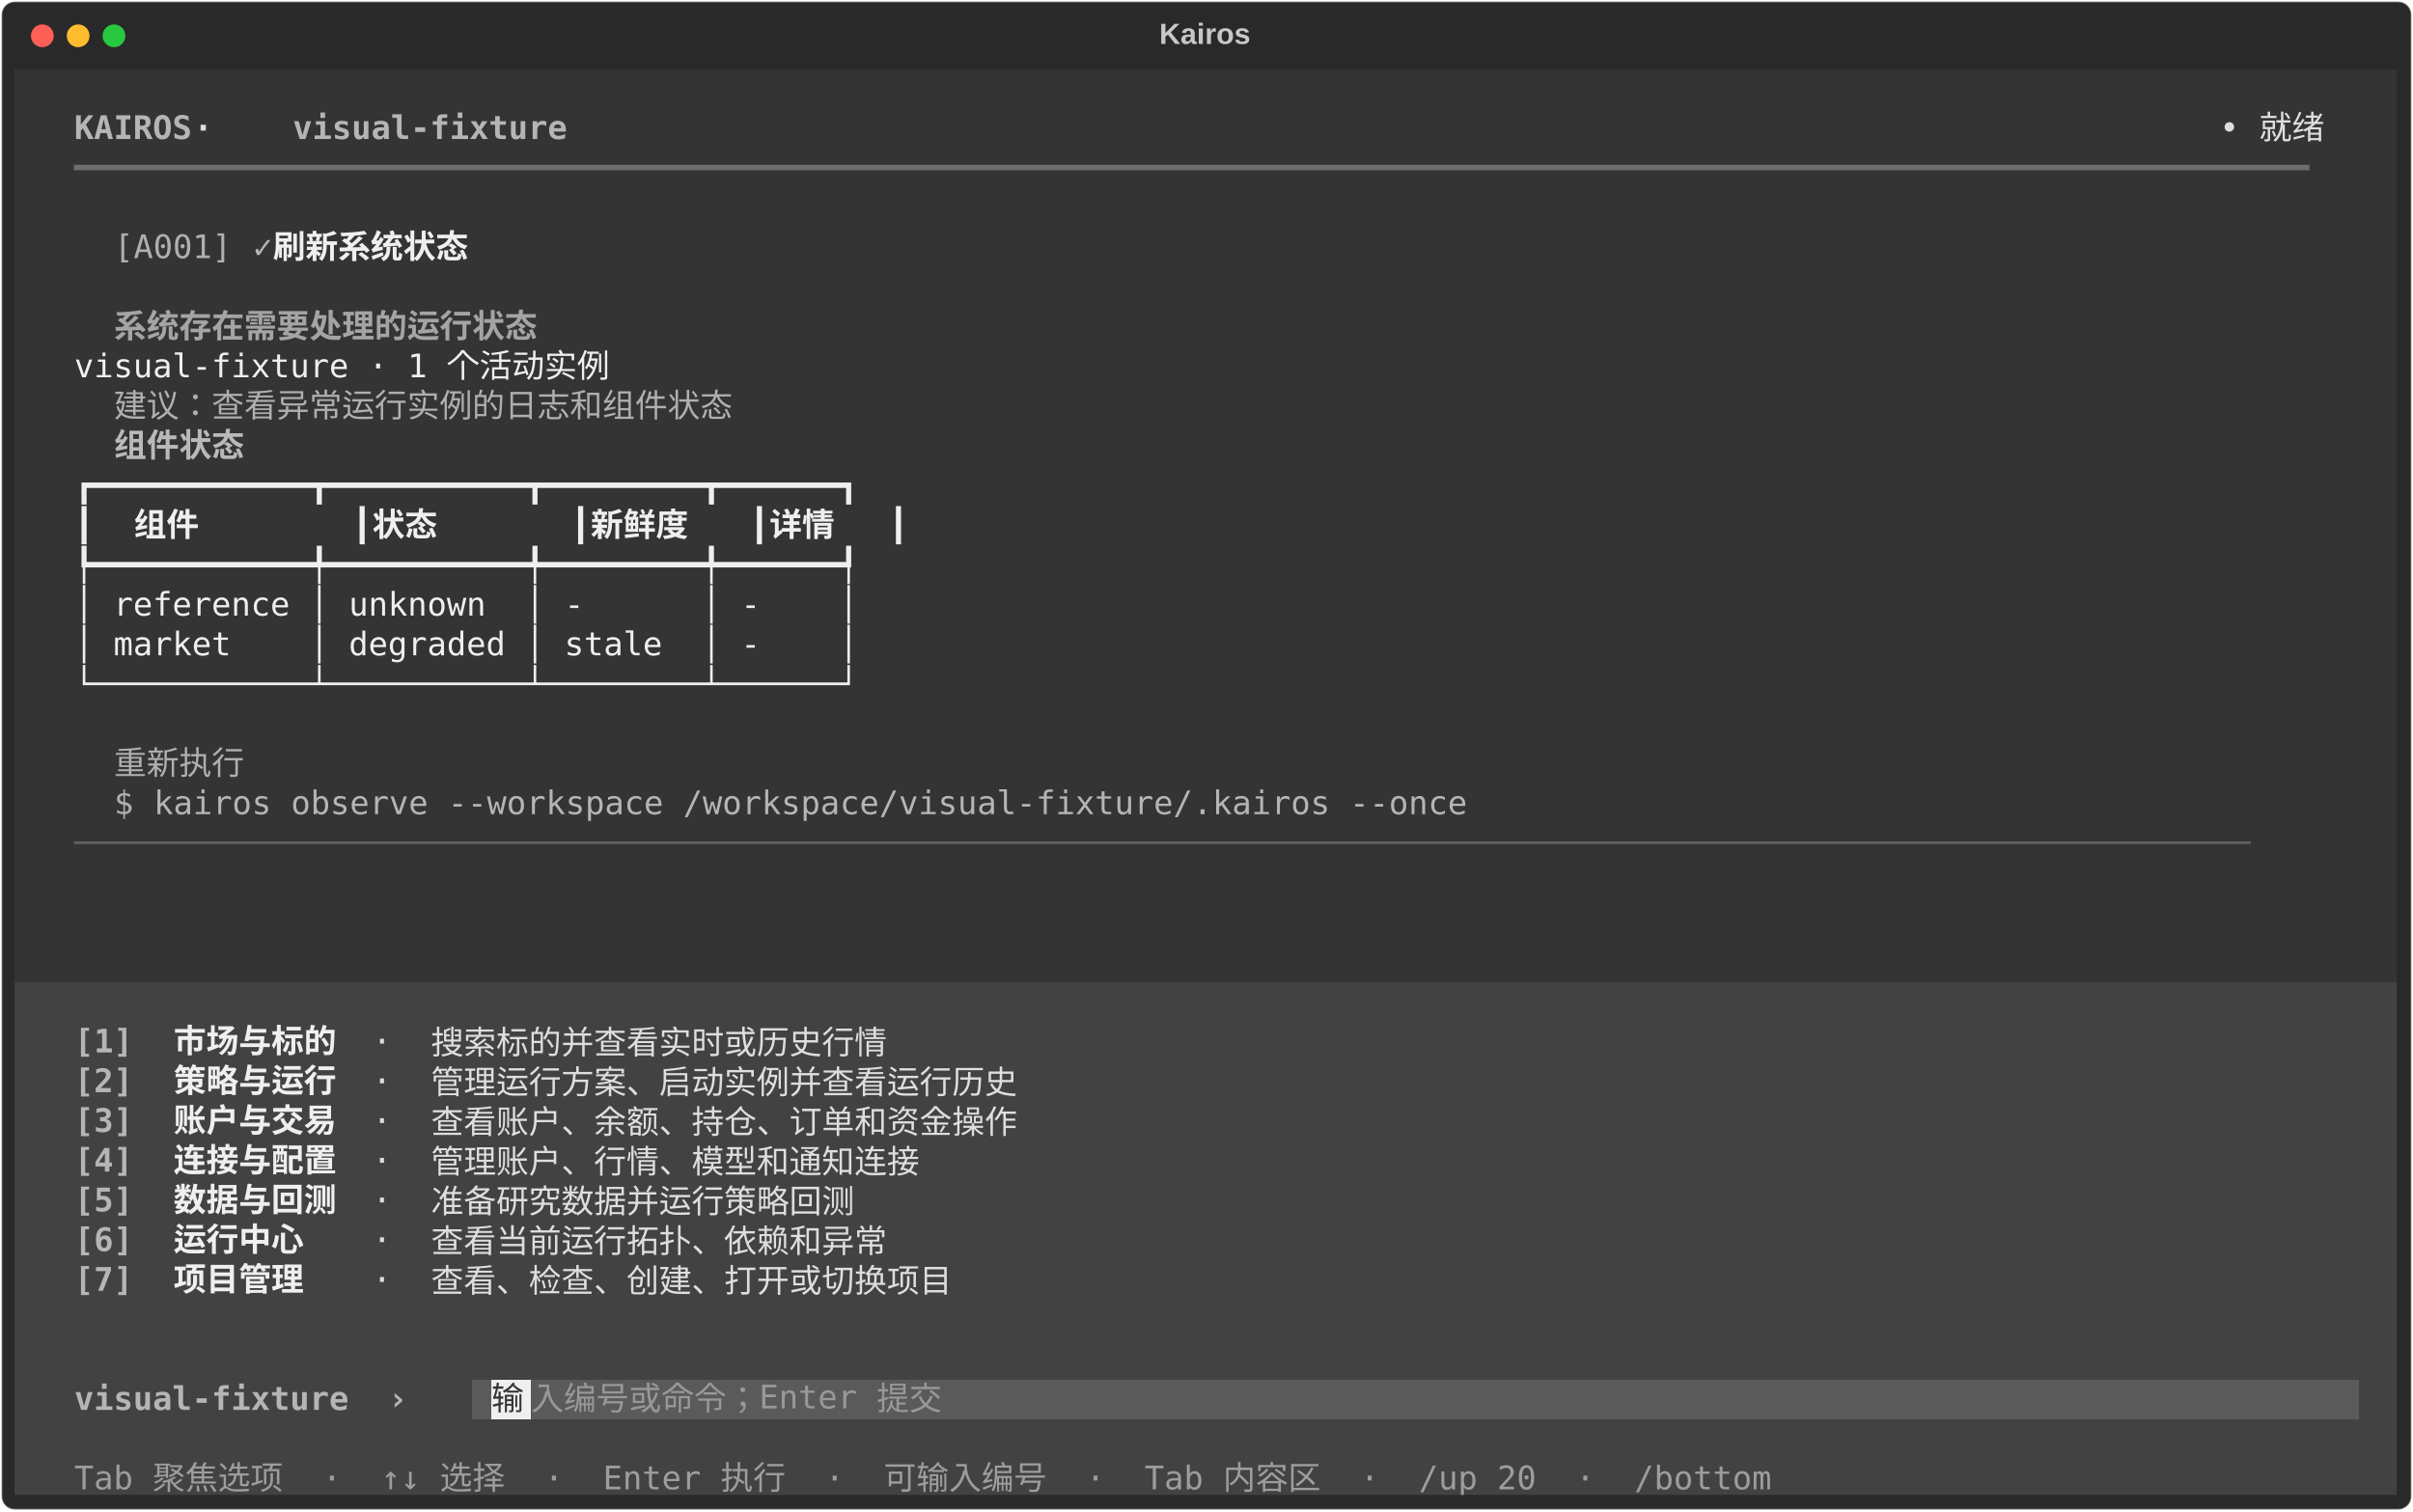
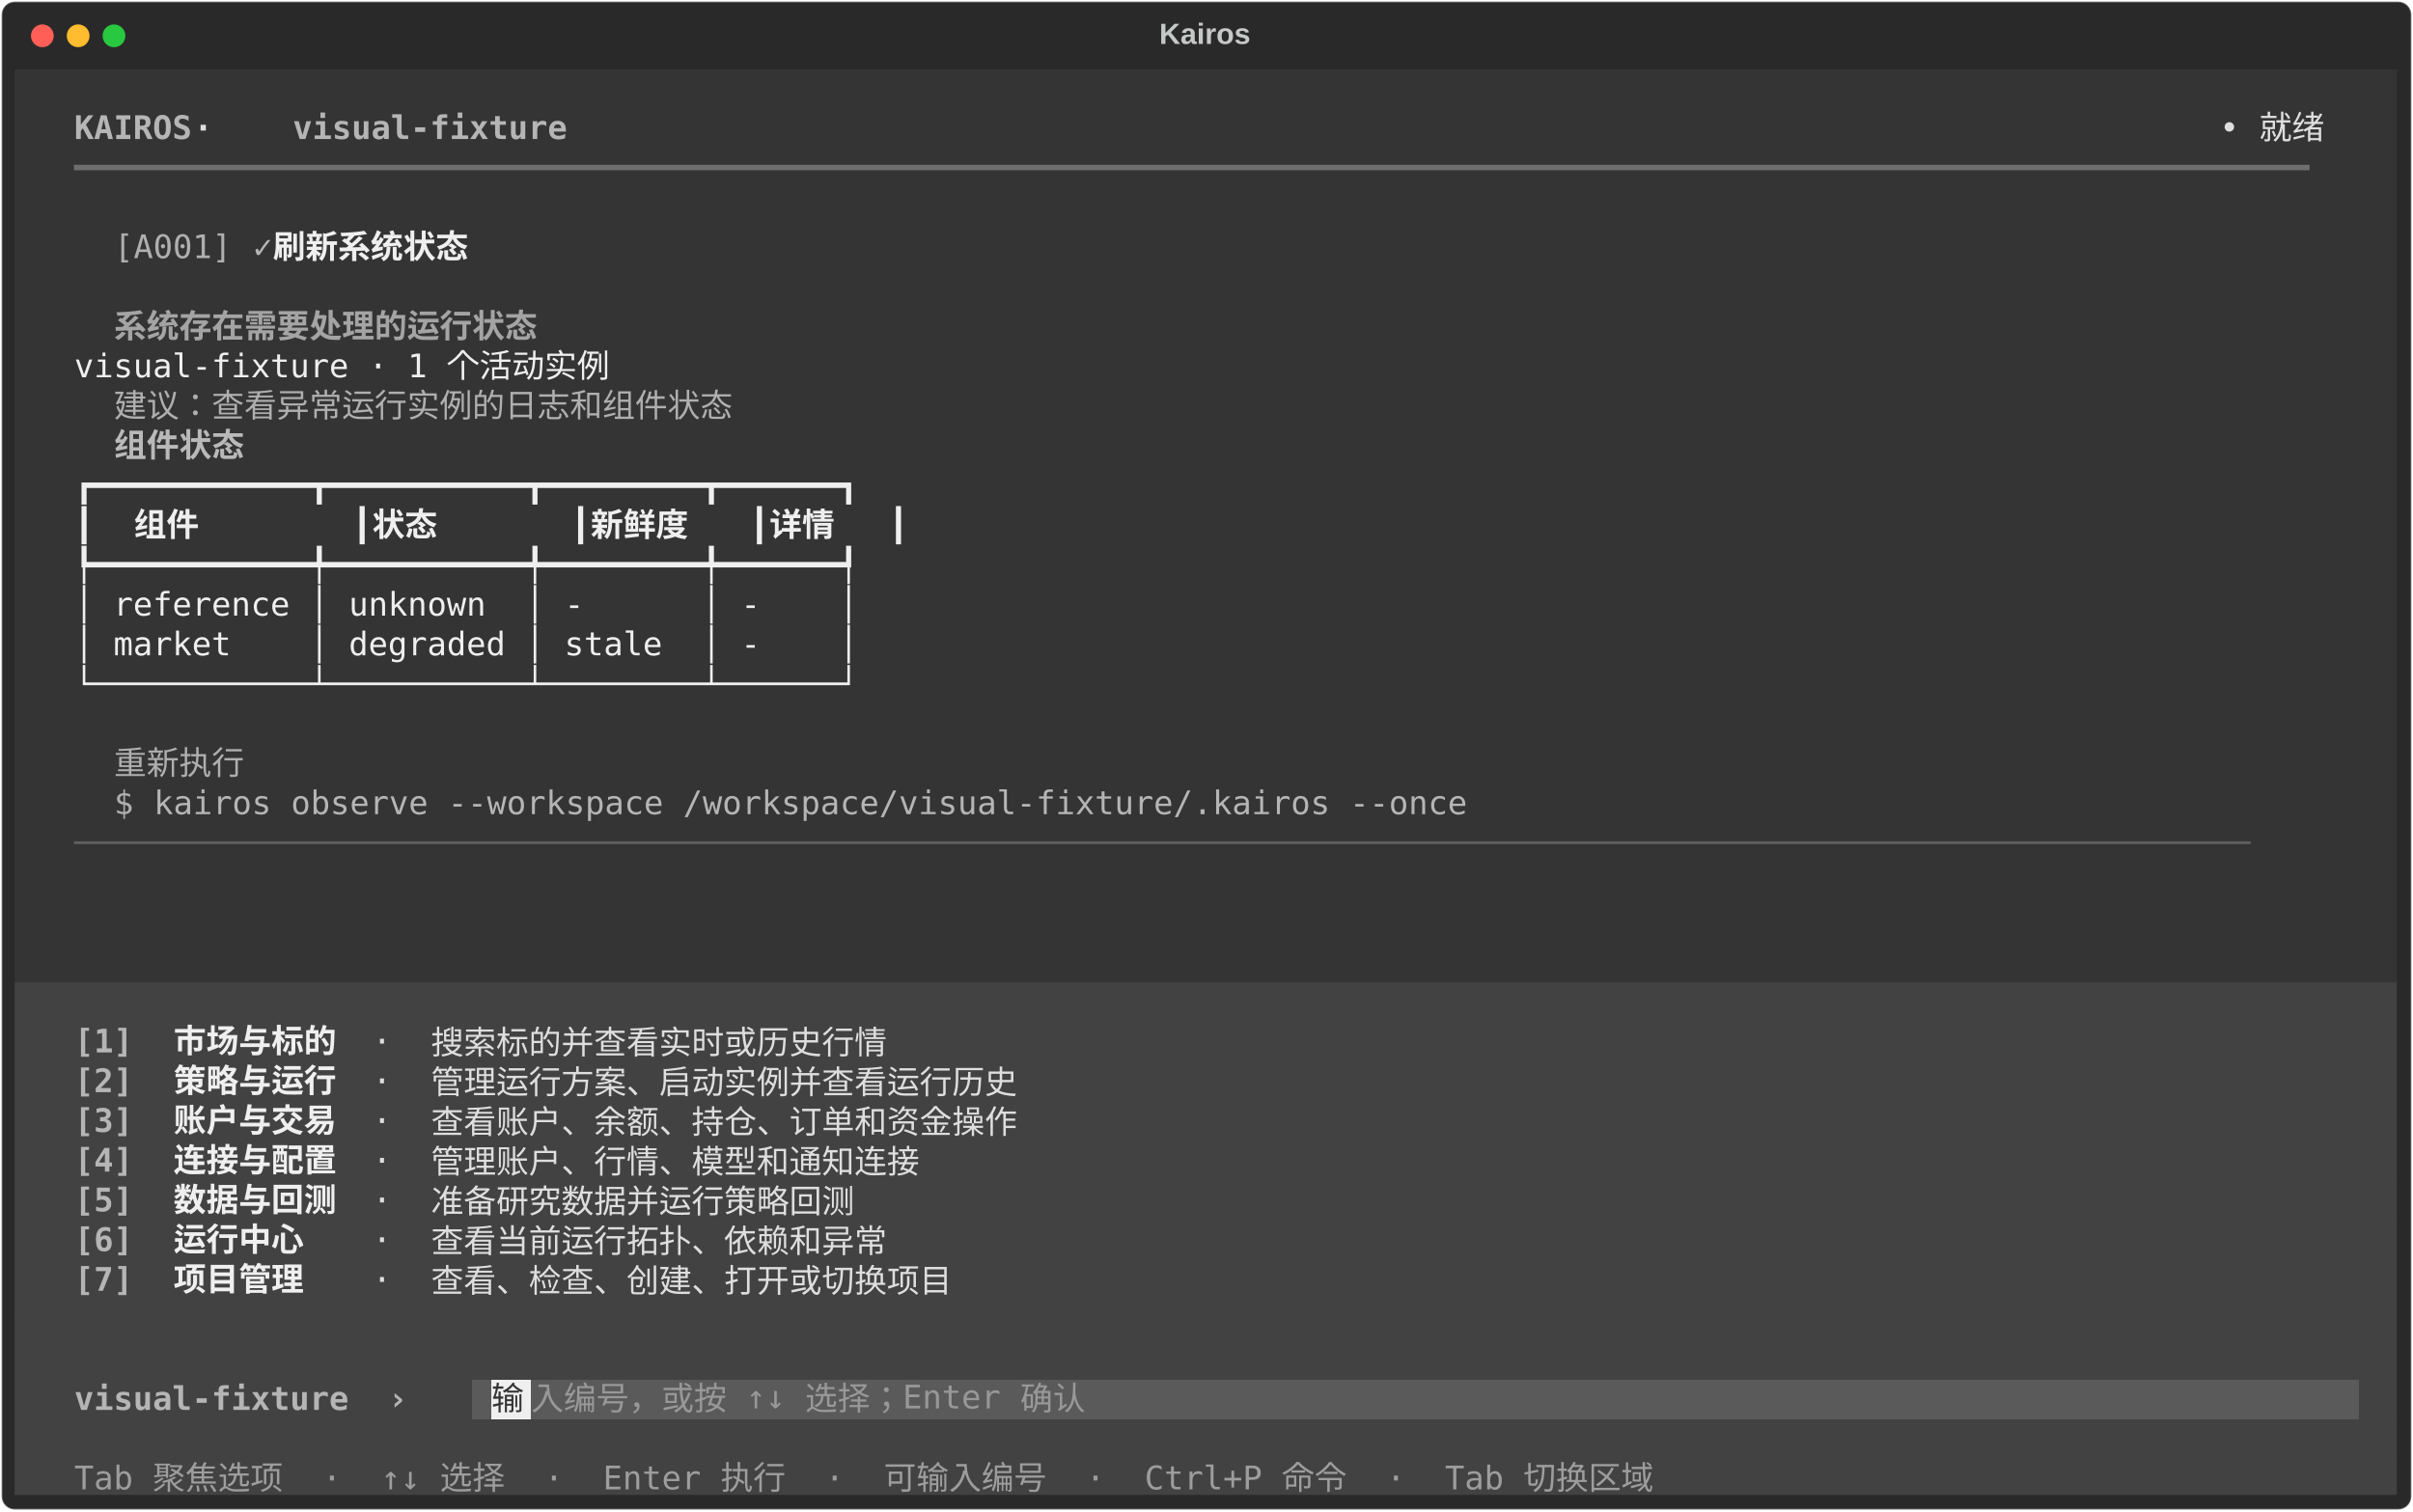
<svg xmlns="http://www.w3.org/2000/svg" class="rich-terminal" viewBox="0 0 1482 928.4">
  <style>

    @font-face {
        font-family: "Fira Code";
        src: local("FiraCode-Regular"),
                url("https://cdnjs.cloudflare.com/ajax/libs/firacode/6.2.0/woff2/FiraCode-Regular.woff2") format("woff2"),
                url("https://cdnjs.cloudflare.com/ajax/libs/firacode/6.2.0/woff/FiraCode-Regular.woff") format("woff");
        font-style: normal;
        font-weight: 400;
    }
    @font-face {
        font-family: "Fira Code";
        src: local("FiraCode-Bold"),
                url("https://cdnjs.cloudflare.com/ajax/libs/firacode/6.2.0/woff2/FiraCode-Bold.woff2") format("woff2"),
                url("https://cdnjs.cloudflare.com/ajax/libs/firacode/6.2.0/woff/FiraCode-Bold.woff") format("woff");
        font-style: bold;
        font-weight: 700;
    }

    .terminal-matrix {
        font-family: Fira Code, monospace;
        font-size: 20px;
        line-height: 24.4px;
        font-variant-east-asian: full-width;
    }

    .terminal-title {
        font-size: 18px;
        font-weight: bold;
        font-family: arial;
    }

    .terminal-r1 { fill: #c5c8c6 }
.terminal-r2 { fill: #b5b5b5;font-weight: bold }
.terminal-r3 { fill: #dedede;font-weight: bold }
.terminal-r4 { fill: #dedede }
.terminal-r5 { fill: #6e6e6e }
.terminal-r6 { fill: #b5b5b5 }
.terminal-r7 { fill: #afafaf }
.terminal-r8 { fill: #efefef;font-weight: bold }
.terminal-r9 { fill: #efefef }
.terminal-r10 { fill: #a4a4a4;font-weight: bold }
.terminal-r11 { fill: #b9b9b9;font-weight: bold }
.terminal-r12 { fill: #5f5f5f }
.terminal-r13 { fill: #424242 }
.terminal-r14 { fill: #343434 }
.terminal-r15 { fill: #989898 }
.terminal-r16 { fill: #9d9d9d }
    </style>
  <defs>
    <clipPath id="terminal-clip-terminal">
      <rect x="0" y="0" width="1463.0" height="877.4" />
    </clipPath>
    <clipPath id="terminal-line-0">
      <rect x="0" y="1.5" width="1464" height="24.65" />
    </clipPath>
    <clipPath id="terminal-line-1">
      <rect x="0" y="25.9" width="1464" height="24.65" />
    </clipPath>
    <clipPath id="terminal-line-2">
      <rect x="0" y="50.3" width="1464" height="24.65" />
    </clipPath>
    <clipPath id="terminal-line-3">
      <rect x="0" y="74.7" width="1464" height="24.65" />
    </clipPath>
    <clipPath id="terminal-line-4">
      <rect x="0" y="99.1" width="1464" height="24.65" />
    </clipPath>
    <clipPath id="terminal-line-5">
      <rect x="0" y="123.5" width="1464" height="24.65" />
    </clipPath>
    <clipPath id="terminal-line-6">
      <rect x="0" y="147.9" width="1464" height="24.65" />
    </clipPath>
    <clipPath id="terminal-line-7">
      <rect x="0" y="172.3" width="1464" height="24.65" />
    </clipPath>
    <clipPath id="terminal-line-8">
      <rect x="0" y="196.7" width="1464" height="24.65" />
    </clipPath>
    <clipPath id="terminal-line-9">
      <rect x="0" y="221.1" width="1464" height="24.65" />
    </clipPath>
    <clipPath id="terminal-line-10">
      <rect x="0" y="245.5" width="1464" height="24.65" />
    </clipPath>
    <clipPath id="terminal-line-11">
      <rect x="0" y="269.9" width="1464" height="24.65" />
    </clipPath>
    <clipPath id="terminal-line-12">
      <rect x="0" y="294.3" width="1464" height="24.65" />
    </clipPath>
    <clipPath id="terminal-line-13">
      <rect x="0" y="318.7" width="1464" height="24.65" />
    </clipPath>
    <clipPath id="terminal-line-14">
      <rect x="0" y="343.1" width="1464" height="24.65" />
    </clipPath>
    <clipPath id="terminal-line-15">
      <rect x="0" y="367.5" width="1464" height="24.65" />
    </clipPath>
    <clipPath id="terminal-line-16">
      <rect x="0" y="391.9" width="1464" height="24.65" />
    </clipPath>
    <clipPath id="terminal-line-17">
      <rect x="0" y="416.3" width="1464" height="24.65" />
    </clipPath>
    <clipPath id="terminal-line-18">
      <rect x="0" y="440.7" width="1464" height="24.65" />
    </clipPath>
    <clipPath id="terminal-line-19">
      <rect x="0" y="465.1" width="1464" height="24.65" />
    </clipPath>
    <clipPath id="terminal-line-20">
      <rect x="0" y="489.5" width="1464" height="24.65" />
    </clipPath>
    <clipPath id="terminal-line-21">
      <rect x="0" y="513.9" width="1464" height="24.65" />
    </clipPath>
    <clipPath id="terminal-line-22">
      <rect x="0" y="538.3" width="1464" height="24.65" />
    </clipPath>
    <clipPath id="terminal-line-23">
      <rect x="0" y="562.7" width="1464" height="24.65" />
    </clipPath>
    <clipPath id="terminal-line-24">
      <rect x="0" y="587.1" width="1464" height="24.65" />
    </clipPath>
    <clipPath id="terminal-line-25">
      <rect x="0" y="611.5" width="1464" height="24.65" />
    </clipPath>
    <clipPath id="terminal-line-26">
      <rect x="0" y="635.9" width="1464" height="24.65" />
    </clipPath>
    <clipPath id="terminal-line-27">
      <rect x="0" y="660.3" width="1464" height="24.65" />
    </clipPath>
    <clipPath id="terminal-line-28">
      <rect x="0" y="684.7" width="1464" height="24.65" />
    </clipPath>
    <clipPath id="terminal-line-29">
      <rect x="0" y="709.1" width="1464" height="24.65" />
    </clipPath>
    <clipPath id="terminal-line-30">
      <rect x="0" y="733.5" width="1464" height="24.65" />
    </clipPath>
    <clipPath id="terminal-line-31">
      <rect x="0" y="757.9" width="1464" height="24.65" />
    </clipPath>
    <clipPath id="terminal-line-32">
      <rect x="0" y="782.3" width="1464" height="24.65" />
    </clipPath>
    <clipPath id="terminal-line-33">
      <rect x="0" y="806.7" width="1464" height="24.65" />
    </clipPath>
    <clipPath id="terminal-line-34">
      <rect x="0" y="831.1" width="1464" height="24.65" />
    </clipPath>
  </defs>
  <rect fill="#292929" stroke="rgba(255,255,255,0.35)" stroke-width="1" x="1" y="1" width="1480" height="926.4" rx="8" />
  <text class="terminal-title" fill="#c5c8c6" text-anchor="middle" x="740" y="27">Kairos</text>
  <g transform="translate(26,22)">
    <circle cx="0" cy="0" r="7" fill="#ff5f57" />
    <circle cx="22" cy="0" r="7" fill="#febc2e" />
    <circle cx="44" cy="0" r="7" fill="#28c840" />
  </g>
  <g transform="translate(9, 41)" clip-path="url(#terminal-clip-terminal)">
    <rect fill="#343434" x="0" y="1.5" width="1464" height="24.65" shape-rendering="crispEdges" />
    <rect fill="#343434" x="0" y="25.9" width="36.6" height="24.65" shape-rendering="crispEdges" />
    <rect fill="#343434" x="36.6" y="25.9" width="73.2" height="24.65" shape-rendering="crispEdges" />
    <rect fill="#343434" x="109.8" y="25.9" width="61" height="24.65" shape-rendering="crispEdges" />
    <rect fill="#343434" x="170.8" y="25.9" width="170.8" height="24.65" shape-rendering="crispEdges" />
    <rect fill="#343434" x="341.6" y="25.9" width="1012.6" height="24.65" shape-rendering="crispEdges" />
    <rect fill="#343434" x="1354.2" y="25.9" width="12.2" height="24.65" shape-rendering="crispEdges" />
    <rect fill="#343434" x="1366.4" y="25.9" width="12.2" height="24.65" shape-rendering="crispEdges" />
    <rect fill="#343434" x="1378.6" y="25.9" width="48.8" height="24.65" shape-rendering="crispEdges" />
    <rect fill="#343434" x="1427.4" y="25.9" width="36.6" height="24.65" shape-rendering="crispEdges" />
    <rect fill="#343434" x="0" y="50.3" width="36.6" height="24.65" shape-rendering="crispEdges" />
    <rect fill="#343434" x="36.6" y="50.3" width="1390.8" height="24.65" shape-rendering="crispEdges" />
    <rect fill="#343434" x="1427.4" y="50.3" width="36.6" height="24.65" shape-rendering="crispEdges" />
    <rect fill="#343434" x="0" y="74.7" width="1464" height="24.65" shape-rendering="crispEdges" />
    <rect fill="#343434" x="0" y="99.1" width="36.6" height="24.65" shape-rendering="crispEdges" />
    <rect fill="#343434" x="36.6" y="99.1" width="12.2" height="24.65" shape-rendering="crispEdges" />
    <rect fill="#343434" x="48.8" y="99.1" width="12.2" height="24.65" shape-rendering="crispEdges" />
    <rect fill="#343434" x="61" y="99.1" width="85.4" height="24.65" shape-rendering="crispEdges" />
    <rect fill="#343434" x="146.4" y="99.1" width="12.2" height="24.65" shape-rendering="crispEdges" />
    <rect fill="#343434" x="158.6" y="99.1" width="158.6" height="24.65" shape-rendering="crispEdges" />
    <rect fill="#343434" x="317.2" y="99.1" width="1085.8" height="24.65" shape-rendering="crispEdges" />
    <rect fill="#343434" x="1403" y="99.1" width="61" height="24.65" shape-rendering="crispEdges" />
    <rect fill="#343434" x="0" y="123.5" width="36.6" height="24.65" shape-rendering="crispEdges" />
    <rect fill="#343434" x="36.6" y="123.5" width="1366.4" height="24.65" shape-rendering="crispEdges" />
    <rect fill="#343434" x="1403" y="123.5" width="61" height="24.65" shape-rendering="crispEdges" />
    <rect fill="#343434" x="0" y="147.9" width="36.6" height="24.65" shape-rendering="crispEdges" />
    <rect fill="#343434" x="36.6" y="147.9" width="24.4" height="24.65" shape-rendering="crispEdges" />
    <rect fill="#343434" x="61" y="147.9" width="1329.8" height="24.65" shape-rendering="crispEdges" />
    <rect fill="#343434" x="1390.8" y="147.9" width="12.2" height="24.65" shape-rendering="crispEdges" />
    <rect fill="#343434" x="1403" y="147.9" width="61" height="24.65" shape-rendering="crispEdges" />
    <rect fill="#343434" x="0" y="172.3" width="36.6" height="24.65" shape-rendering="crispEdges" />
    <rect fill="#343434" x="36.6" y="172.3" width="1366.4" height="24.65" shape-rendering="crispEdges" />
    <rect fill="#343434" x="1403" y="172.3" width="61" height="24.65" shape-rendering="crispEdges" />
    <rect fill="#343434" x="0" y="196.7" width="36.6" height="24.65" shape-rendering="crispEdges" />
    <rect fill="#343434" x="36.6" y="196.7" width="24.4" height="24.65" shape-rendering="crispEdges" />
    <rect fill="#343434" x="61" y="196.7" width="463.6" height="24.65" shape-rendering="crispEdges" />
    <rect fill="#343434" x="524.6" y="196.7" width="878.4" height="24.65" shape-rendering="crispEdges" />
    <rect fill="#343434" x="1403" y="196.7" width="61" height="24.65" shape-rendering="crispEdges" />
    <rect fill="#343434" x="0" y="221.1" width="36.6" height="24.65" shape-rendering="crispEdges" />
    <rect fill="#343434" x="36.6" y="221.1" width="24.4" height="24.65" shape-rendering="crispEdges" />
    <rect fill="#343434" x="61" y="221.1" width="1329.8" height="24.65" shape-rendering="crispEdges" />
    <rect fill="#343434" x="1390.8" y="221.1" width="12.2" height="24.65" shape-rendering="crispEdges" />
    <rect fill="#343434" x="1403" y="221.1" width="61" height="24.65" shape-rendering="crispEdges" />
    <rect fill="#343434" x="0" y="245.5" width="36.6" height="24.65" shape-rendering="crispEdges" />
    <rect fill="#343434" x="36.6" y="245.5" width="1366.4" height="24.65" shape-rendering="crispEdges" />
    <rect fill="#343434" x="1403" y="245.5" width="61" height="24.65" shape-rendering="crispEdges" />
    <rect fill="#343434" x="0" y="269.9" width="36.6" height="24.65" shape-rendering="crispEdges" />
    <rect fill="#343434" x="36.6" y="269.9" width="36.6" height="24.65" shape-rendering="crispEdges" />
    <rect fill="#343434" x="73.2" y="269.9" width="134.2" height="24.65" shape-rendering="crispEdges" />
    <rect fill="#343434" x="207.4" y="269.9" width="12.2" height="24.65" shape-rendering="crispEdges" />
    <rect fill="#343434" x="219.6" y="269.9" width="122" height="24.65" shape-rendering="crispEdges" />
    <rect fill="#343434" x="341.6" y="269.9" width="12.2" height="24.65" shape-rendering="crispEdges" />
    <rect fill="#343434" x="353.8" y="269.9" width="97.6" height="24.65" shape-rendering="crispEdges" />
    <rect fill="#343434" x="451.4" y="269.9" width="12.2" height="24.65" shape-rendering="crispEdges" />
    <rect fill="#343434" x="463.6" y="269.9" width="73.2" height="24.65" shape-rendering="crispEdges" />
    <rect fill="#343434" x="536.8" y="269.9" width="866.2" height="24.65" shape-rendering="crispEdges" />
    <rect fill="#343434" x="1403" y="269.9" width="61" height="24.65" shape-rendering="crispEdges" />
    <rect fill="#343434" x="0" y="294.3" width="36.6" height="24.65" shape-rendering="crispEdges" />
    <rect fill="#343434" x="36.6" y="294.3" width="1366.4" height="24.65" shape-rendering="crispEdges" />
    <rect fill="#343434" x="1403" y="294.3" width="61" height="24.65" shape-rendering="crispEdges" />
    <rect fill="#343434" x="0" y="318.7" width="36.6" height="24.65" shape-rendering="crispEdges" />
    <rect fill="#343434" x="36.6" y="318.7" width="1366.4" height="24.65" shape-rendering="crispEdges" />
    <rect fill="#343434" x="1403" y="318.7" width="61" height="24.65" shape-rendering="crispEdges" />
    <rect fill="#343434" x="0" y="343.1" width="36.6" height="24.65" shape-rendering="crispEdges" />
    <rect fill="#343434" x="36.6" y="343.1" width="1366.4" height="24.65" shape-rendering="crispEdges" />
    <rect fill="#343434" x="1403" y="343.1" width="61" height="24.65" shape-rendering="crispEdges" />
    <rect fill="#343434" x="0" y="367.5" width="36.6" height="24.65" shape-rendering="crispEdges" />
    <rect fill="#343434" x="36.6" y="367.5" width="1366.4" height="24.65" shape-rendering="crispEdges" />
    <rect fill="#343434" x="1403" y="367.5" width="61" height="24.65" shape-rendering="crispEdges" />
    <rect fill="#343434" x="0" y="391.9" width="36.6" height="24.65" shape-rendering="crispEdges" />
    <rect fill="#343434" x="36.6" y="391.9" width="1366.4" height="24.65" shape-rendering="crispEdges" />
    <rect fill="#343434" x="1403" y="391.9" width="61" height="24.65" shape-rendering="crispEdges" />
    <rect fill="#343434" x="0" y="416.3" width="36.6" height="24.65" shape-rendering="crispEdges" />
    <rect fill="#343434" x="36.6" y="416.3" width="24.4" height="24.65" shape-rendering="crispEdges" />
    <rect fill="#343434" x="61" y="416.3" width="97.6" height="24.65" shape-rendering="crispEdges" />
    <rect fill="#343434" x="158.6" y="416.3" width="1244.4" height="24.65" shape-rendering="crispEdges" />
    <rect fill="#343434" x="1403" y="416.3" width="61" height="24.65" shape-rendering="crispEdges" />
    <rect fill="#343434" x="0" y="440.7" width="36.6" height="24.65" shape-rendering="crispEdges" />
    <rect fill="#343434" x="36.6" y="440.7" width="24.4" height="24.65" shape-rendering="crispEdges" />
    <rect fill="#343434" x="61" y="440.7" width="24.4" height="24.65" shape-rendering="crispEdges" />
    <rect fill="#343434" x="85.4" y="440.7" width="817.4" height="24.65" shape-rendering="crispEdges" />
    <rect fill="#343434" x="902.8" y="440.7" width="500.2" height="24.65" shape-rendering="crispEdges" />
    <rect fill="#343434" x="1403" y="440.7" width="61" height="24.65" shape-rendering="crispEdges" />
    <rect fill="#343434" x="0" y="465.1" width="36.6" height="24.65" shape-rendering="crispEdges" />
    <rect fill="#343434" x="36.6" y="465.1" width="1354.2" height="24.65" shape-rendering="crispEdges" />
    <rect fill="#343434" x="1390.8" y="465.1" width="12.2" height="24.65" shape-rendering="crispEdges" />
    <rect fill="#343434" x="1403" y="465.1" width="61" height="24.65" shape-rendering="crispEdges" />
    <rect fill="#343434" x="0" y="489.5" width="36.6" height="24.65" shape-rendering="crispEdges" />
    <rect fill="#343434" x="36.6" y="489.5" width="1366.4" height="24.65" shape-rendering="crispEdges" />
    <rect fill="#343434" x="1403" y="489.5" width="61" height="24.65" shape-rendering="crispEdges" />
    <rect fill="#343434" x="0" y="513.9" width="36.6" height="24.65" shape-rendering="crispEdges" />
    <rect fill="#343434" x="36.6" y="513.9" width="1366.4" height="24.65" shape-rendering="crispEdges" />
    <rect fill="#343434" x="1403" y="513.9" width="61" height="24.65" shape-rendering="crispEdges" />
    <rect fill="#343434" x="0" y="538.3" width="36.6" height="24.65" shape-rendering="crispEdges" />
    <rect fill="#343434" x="36.6" y="538.3" width="1366.4" height="24.65" shape-rendering="crispEdges" />
    <rect fill="#343434" x="1403" y="538.3" width="61" height="24.65" shape-rendering="crispEdges" />
    <rect fill="#424242" x="0" y="562.7" width="1464" height="24.65" shape-rendering="crispEdges" />
    <rect fill="#424242" x="0" y="587.1" width="24.4" height="24.65" shape-rendering="crispEdges" />
    <rect fill="#424242" x="24.4" y="587.1" width="12.2" height="24.65" shape-rendering="crispEdges" />
    <rect fill="#424242" x="36.6" y="587.1" width="61" height="24.65" shape-rendering="crispEdges" />
    <rect fill="#424242" x="97.6" y="587.1" width="122" height="24.65" shape-rendering="crispEdges" />
    <rect fill="#424242" x="219.6" y="587.1" width="402.6" height="24.65" shape-rendering="crispEdges" />
    <rect fill="#424242" x="622.2" y="587.1" width="817.4" height="24.65" shape-rendering="crispEdges" />
    <rect fill="#424242" x="1439.6" y="587.1" width="24.4" height="24.65" shape-rendering="crispEdges" />
    <rect fill="#424242" x="0" y="611.5" width="24.4" height="24.65" shape-rendering="crispEdges" />
    <rect fill="#424242" x="24.4" y="611.5" width="12.2" height="24.65" shape-rendering="crispEdges" />
    <rect fill="#424242" x="36.6" y="611.5" width="61" height="24.65" shape-rendering="crispEdges" />
    <rect fill="#424242" x="97.6" y="611.5" width="122" height="24.65" shape-rendering="crispEdges" />
    <rect fill="#424242" x="219.6" y="611.5" width="500.2" height="24.65" shape-rendering="crispEdges" />
    <rect fill="#424242" x="719.8" y="611.5" width="719.8" height="24.65" shape-rendering="crispEdges" />
    <rect fill="#424242" x="1439.6" y="611.5" width="24.4" height="24.65" shape-rendering="crispEdges" />
    <rect fill="#424242" x="0" y="635.9" width="24.4" height="24.65" shape-rendering="crispEdges" />
    <rect fill="#424242" x="24.4" y="635.9" width="12.2" height="24.65" shape-rendering="crispEdges" />
    <rect fill="#424242" x="36.6" y="635.9" width="61" height="24.65" shape-rendering="crispEdges" />
    <rect fill="#424242" x="97.6" y="635.9" width="122" height="24.65" shape-rendering="crispEdges" />
    <rect fill="#424242" x="219.6" y="635.9" width="500.2" height="24.65" shape-rendering="crispEdges" />
    <rect fill="#424242" x="719.8" y="635.9" width="719.8" height="24.65" shape-rendering="crispEdges" />
    <rect fill="#424242" x="1439.6" y="635.9" width="24.4" height="24.65" shape-rendering="crispEdges" />
    <rect fill="#424242" x="0" y="660.3" width="24.4" height="24.65" shape-rendering="crispEdges" />
    <rect fill="#424242" x="24.4" y="660.3" width="12.2" height="24.65" shape-rendering="crispEdges" />
    <rect fill="#424242" x="36.6" y="660.3" width="61" height="24.65" shape-rendering="crispEdges" />
    <rect fill="#424242" x="97.6" y="660.3" width="122" height="24.65" shape-rendering="crispEdges" />
    <rect fill="#424242" x="219.6" y="660.3" width="427" height="24.65" shape-rendering="crispEdges" />
    <rect fill="#424242" x="646.6" y="660.3" width="793" height="24.65" shape-rendering="crispEdges" />
    <rect fill="#424242" x="1439.6" y="660.3" width="24.4" height="24.65" shape-rendering="crispEdges" />
    <rect fill="#424242" x="0" y="684.7" width="24.4" height="24.65" shape-rendering="crispEdges" />
    <rect fill="#424242" x="24.4" y="684.7" width="12.2" height="24.65" shape-rendering="crispEdges" />
    <rect fill="#424242" x="36.6" y="684.7" width="61" height="24.65" shape-rendering="crispEdges" />
    <rect fill="#424242" x="97.6" y="684.7" width="122" height="24.65" shape-rendering="crispEdges" />
    <rect fill="#424242" x="219.6" y="684.7" width="378.2" height="24.65" shape-rendering="crispEdges" />
    <rect fill="#424242" x="597.8" y="684.7" width="841.8" height="24.65" shape-rendering="crispEdges" />
    <rect fill="#424242" x="1439.6" y="684.7" width="24.4" height="24.65" shape-rendering="crispEdges" />
    <rect fill="#424242" x="0" y="709.1" width="24.4" height="24.65" shape-rendering="crispEdges" />
    <rect fill="#424242" x="24.4" y="709.1" width="12.2" height="24.65" shape-rendering="crispEdges" />
    <rect fill="#424242" x="36.6" y="709.1" width="61" height="24.65" shape-rendering="crispEdges" />
    <rect fill="#424242" x="97.6" y="709.1" width="97.6" height="24.65" shape-rendering="crispEdges" />
    <rect fill="#424242" x="195.2" y="709.1" width="24.4" height="24.65" shape-rendering="crispEdges" />
    <rect fill="#424242" x="219.6" y="709.1" width="402.6" height="24.65" shape-rendering="crispEdges" />
    <rect fill="#424242" x="622.2" y="709.1" width="817.4" height="24.65" shape-rendering="crispEdges" />
    <rect fill="#424242" x="1439.6" y="709.1" width="24.4" height="24.65" shape-rendering="crispEdges" />
    <rect fill="#424242" x="0" y="733.5" width="24.4" height="24.65" shape-rendering="crispEdges" />
    <rect fill="#424242" x="24.4" y="733.5" width="12.2" height="24.65" shape-rendering="crispEdges" />
    <rect fill="#424242" x="36.6" y="733.5" width="61" height="24.65" shape-rendering="crispEdges" />
    <rect fill="#424242" x="97.6" y="733.5" width="97.6" height="24.65" shape-rendering="crispEdges" />
    <rect fill="#424242" x="195.2" y="733.5" width="24.4" height="24.65" shape-rendering="crispEdges" />
    <rect fill="#424242" x="219.6" y="733.5" width="451.4" height="24.65" shape-rendering="crispEdges" />
    <rect fill="#424242" x="671" y="733.5" width="768.6" height="24.65" shape-rendering="crispEdges" />
    <rect fill="#424242" x="1439.6" y="733.5" width="24.4" height="24.65" shape-rendering="crispEdges" />
    <rect fill="#424242" x="0" y="757.9" width="1464" height="24.65" shape-rendering="crispEdges" />
    <rect fill="#424242" x="0" y="782.3" width="36.6" height="24.65" shape-rendering="crispEdges" />
    <rect fill="#424242" x="36.6" y="782.3" width="207.4" height="24.65" shape-rendering="crispEdges" />
    <rect fill="#424242" x="244" y="782.3" width="1220" height="24.65" shape-rendering="crispEdges" />
    <rect fill="#424242" x="0" y="806.7" width="36.6" height="24.65" shape-rendering="crispEdges" />
    <rect fill="#424242" x="36.6" y="806.7" width="207.4" height="24.65" shape-rendering="crispEdges" />
    <rect fill="#424242" x="244" y="806.7" width="36.6" height="24.65" shape-rendering="crispEdges" />
    <rect fill="#5a5a5a" x="280.6" y="806.7" width="12.2" height="24.65" shape-rendering="crispEdges" />
    <rect fill="#efefef" x="292.8" y="806.7" width="24.4" height="24.65" shape-rendering="crispEdges" />
-     <rect fill="#5a5a5a" x="317.2" y="806.7" width="292.8" height="24.65" shape-rendering="crispEdges" />
-     <rect fill="#5a5a5a" x="610" y="806.7" width="817.4" height="24.65" shape-rendering="crispEdges" />
+     <rect fill="#5a5a5a" x="317.2" y="806.7" width="390.4" height="24.65" shape-rendering="crispEdges" />
+     <rect fill="#5a5a5a" x="707.6" y="806.7" width="719.8" height="24.65" shape-rendering="crispEdges" />
    <rect fill="#5a5a5a" x="1427.4" y="806.7" width="12.2" height="24.65" shape-rendering="crispEdges" />
    <rect fill="#424242" x="1439.6" y="806.7" width="24.4" height="24.65" shape-rendering="crispEdges" />
    <rect fill="#424242" x="0" y="831.1" width="36.6" height="24.65" shape-rendering="crispEdges" />
    <rect fill="#424242" x="36.6" y="831.1" width="207.4" height="24.65" shape-rendering="crispEdges" />
    <rect fill="#424242" x="244" y="831.1" width="1220" height="24.65" shape-rendering="crispEdges" />
    <rect fill="#424242" x="0" y="855.5" width="36.6" height="24.65" shape-rendering="crispEdges" />
-     <rect fill="#424242" x="36.6" y="855.5" width="1122.4" height="24.65" shape-rendering="crispEdges" />
-     <rect fill="#424242" x="1159" y="855.5" width="305" height="24.65" shape-rendering="crispEdges" />
+     <rect fill="#424242" x="36.6" y="855.5" width="1061.4" height="24.65" shape-rendering="crispEdges" />
+     <rect fill="#424242" x="1098" y="855.5" width="366" height="24.65" shape-rendering="crispEdges" />
    <g class="terminal-matrix">
      <text class="terminal-r1" x="1464" y="20" textLength="12.2" clip-path="url(#terminal-line-0)">
</text>
      <text class="terminal-r2" x="36.6" y="44.4" textLength="73.2" clip-path="url(#terminal-line-1)">KAIROS</text>
      <text class="terminal-r3" x="109.8" y="44.4" textLength="61" clip-path="url(#terminal-line-1)">  ·  </text>
      <text class="terminal-r2" x="170.8" y="44.4" textLength="170.8" clip-path="url(#terminal-line-1)">visual-fixture</text>
      <text class="terminal-r4" x="1354.2" y="44.4" textLength="12.2" clip-path="url(#terminal-line-1)">•</text>
      <text class="terminal-r4" x="1378.6" y="44.4" textLength="24.4" clip-path="url(#terminal-line-1)">就绪</text>
      <text class="terminal-r1" x="1464" y="44.4" textLength="12.2" clip-path="url(#terminal-line-1)">
</text>
      <text class="terminal-r5" x="36.6" y="68.8" textLength="1390.8" clip-path="url(#terminal-line-2)">━━━━━━━━━━━━━━━━━━━━━━━━━━━━━━━━━━━━━━━━━━━━━━━━━━━━━━━━━━━━━━━━━━━━━━━━━━━━━━━━━━━━━━━━━━━━━━━━━━━━━━━━━━━━━━━━━━</text>
      <text class="terminal-r1" x="1464" y="68.8" textLength="12.2" clip-path="url(#terminal-line-2)">
</text>
      <text class="terminal-r1" x="1464" y="93.2" textLength="12.2" clip-path="url(#terminal-line-3)">
</text>
      <text class="terminal-r7" x="61" y="117.6" textLength="85.4" clip-path="url(#terminal-line-4)">[A001] </text>
      <text class="terminal-r2" x="146.4" y="117.6" textLength="12.2" clip-path="url(#terminal-line-4)">✓</text>
      <text class="terminal-r8" x="158.6" y="117.6" textLength="85.4" clip-path="url(#terminal-line-4)"> 刷新系统状态</text>
      <text class="terminal-r1" x="1464" y="117.6" textLength="12.2" clip-path="url(#terminal-line-4)">
</text>
      <text class="terminal-r1" x="1464" y="142" textLength="12.2" clip-path="url(#terminal-line-5)">
</text>
      <text class="terminal-r10" x="61" y="166.4" textLength="1171.2" clip-path="url(#terminal-line-6)">系统存在需要处理的运行状态                                                                                   </text>
      <text class="terminal-r1" x="1464" y="166.4" textLength="12.2" clip-path="url(#terminal-line-6)">
</text>
      <text class="terminal-r9" x="36.6" y="190.8" textLength="1305.4" clip-path="url(#terminal-line-7)">  visual-fixture · 1 个活动实例                                                                                 </text>
      <text class="terminal-r1" x="1464" y="190.8" textLength="12.2" clip-path="url(#terminal-line-7)">
</text>
      <text class="terminal-r7" x="61" y="215.2" textLength="231.8" clip-path="url(#terminal-line-8)">建议：查看异常运行实例的日志和组件状态</text>
      <text class="terminal-r1" x="1464" y="215.2" textLength="12.2" clip-path="url(#terminal-line-8)">
</text>
      <text class="terminal-r11" x="61" y="239.6" textLength="1281" clip-path="url(#terminal-line-9)">组件状态                                                                                                     </text>
      <text class="terminal-r1" x="1464" y="239.6" textLength="12.2" clip-path="url(#terminal-line-9)">
</text>
      <text class="terminal-r9" x="36.6" y="264" textLength="1366.4" clip-path="url(#terminal-line-10)">  ┏━━━━━━━━━━━┳━━━━━━━━━━┳━━━━━━━━┳━━━━━━┓                                                                      </text>
      <text class="terminal-r1" x="1464" y="264" textLength="12.2" clip-path="url(#terminal-line-10)">
</text>
      <text class="terminal-r9" x="36.6" y="288.4" textLength="36.6" clip-path="url(#terminal-line-11)">  ┃</text>
      <text class="terminal-r8" x="73.2" y="288.4" textLength="109.8" clip-path="url(#terminal-line-11)"> 组件      </text>
      <text class="terminal-r9" x="207.4" y="288.4" textLength="12.2" clip-path="url(#terminal-line-11)">┃</text>
      <text class="terminal-r8" x="219.6" y="288.4" textLength="97.6" clip-path="url(#terminal-line-11)"> 状态     </text>
      <text class="terminal-r9" x="341.6" y="288.4" textLength="12.2" clip-path="url(#terminal-line-11)">┃</text>
      <text class="terminal-r8" x="353.8" y="288.4" textLength="61" clip-path="url(#terminal-line-11)"> 新鲜度 </text>
      <text class="terminal-r9" x="451.4" y="288.4" textLength="12.2" clip-path="url(#terminal-line-11)">┃</text>
      <text class="terminal-r8" x="463.6" y="288.4" textLength="48.8" clip-path="url(#terminal-line-11)"> 详情 </text>
      <text class="terminal-r9" x="536.8" y="288.4" textLength="866.2" clip-path="url(#terminal-line-11)">┃                                                                      </text>
      <text class="terminal-r1" x="1464" y="288.4" textLength="12.2" clip-path="url(#terminal-line-11)">
</text>
      <text class="terminal-r9" x="36.6" y="312.8" textLength="1366.4" clip-path="url(#terminal-line-12)">  ┡━━━━━━━━━━━╇━━━━━━━━━━╇━━━━━━━━╇━━━━━━┩                                                                      </text>
      <text class="terminal-r1" x="1464" y="312.8" textLength="12.2" clip-path="url(#terminal-line-12)">
</text>
      <text class="terminal-r9" x="36.6" y="337.2" textLength="1366.4" clip-path="url(#terminal-line-13)">  │ reference │ unknown  │ -      │ -    │                                                                      </text>
      <text class="terminal-r1" x="1464" y="337.2" textLength="12.2" clip-path="url(#terminal-line-13)">
</text>
      <text class="terminal-r9" x="36.6" y="361.6" textLength="1366.4" clip-path="url(#terminal-line-14)">  │ market    │ degraded │ stale  │ -    │                                                                      </text>
      <text class="terminal-r1" x="1464" y="361.6" textLength="12.2" clip-path="url(#terminal-line-14)">
</text>
      <text class="terminal-r9" x="36.6" y="386" textLength="1366.4" clip-path="url(#terminal-line-15)">  └───────────┴──────────┴────────┴──────┘                                                                      </text>
      <text class="terminal-r1" x="1464" y="386" textLength="12.2" clip-path="url(#terminal-line-15)">
</text>
      <text class="terminal-r1" x="1464" y="410.4" textLength="12.2" clip-path="url(#terminal-line-16)">
</text>
      <text class="terminal-r7" x="61" y="434.8" textLength="48.8" clip-path="url(#terminal-line-17)">重新执行</text>
      <text class="terminal-r1" x="1464" y="434.8" textLength="12.2" clip-path="url(#terminal-line-17)">
</text>
      <text class="terminal-r7" x="61" y="459.2" textLength="24.4" clip-path="url(#terminal-line-18)">$ </text>
      <text class="terminal-r6" x="85.4" y="459.2" textLength="817.4" clip-path="url(#terminal-line-18)">kairos observe --workspace /workspace/visual-fixture/.kairos --once</text>
      <text class="terminal-r1" x="1464" y="459.2" textLength="12.2" clip-path="url(#terminal-line-18)">
</text>
      <text class="terminal-r12" x="36.6" y="483.6" textLength="1354.2" clip-path="url(#terminal-line-19)">───────────────────────────────────────────────────────────────────────────────────────────────────────────────</text>
      <text class="terminal-r1" x="1464" y="483.6" textLength="12.2" clip-path="url(#terminal-line-19)">
</text>
      <text class="terminal-r1" x="1464" y="508" textLength="12.2" clip-path="url(#terminal-line-20)">
</text>
      <text class="terminal-r1" x="1464" y="532.4" textLength="12.2" clip-path="url(#terminal-line-21)">
</text>
      <text class="terminal-r1" x="1464" y="556.8" textLength="12.2" clip-path="url(#terminal-line-22)">
</text>
      <text class="terminal-r1" x="1464" y="581.2" textLength="12.2" clip-path="url(#terminal-line-23)">
</text>
      <text class="terminal-r2" x="36.6" y="605.6" textLength="61" clip-path="url(#terminal-line-24)">[1]  </text>
      <text class="terminal-r8" x="97.6" y="605.6" textLength="61" clip-path="url(#terminal-line-24)">市场与标的</text>
      <text class="terminal-r4" x="219.6" y="605.6" textLength="231.8" clip-path="url(#terminal-line-24)">  ·  搜索标的并查看实时或历史行情</text>
      <text class="terminal-r1" x="1464" y="605.6" textLength="12.2" clip-path="url(#terminal-line-24)">
</text>
      <text class="terminal-r2" x="36.6" y="630" textLength="61" clip-path="url(#terminal-line-25)">[2]  </text>
      <text class="terminal-r8" x="97.6" y="630" textLength="61" clip-path="url(#terminal-line-25)">策略与运行</text>
      <text class="terminal-r4" x="219.6" y="630" textLength="280.6" clip-path="url(#terminal-line-25)">  ·  管理运行方案、启动实例并查看运行历史</text>
      <text class="terminal-r1" x="1464" y="630" textLength="12.2" clip-path="url(#terminal-line-25)">
</text>
      <text class="terminal-r2" x="36.6" y="654.4" textLength="61" clip-path="url(#terminal-line-26)">[3]  </text>
      <text class="terminal-r8" x="97.6" y="654.4" textLength="61" clip-path="url(#terminal-line-26)">账户与交易</text>
      <text class="terminal-r4" x="219.6" y="654.4" textLength="280.6" clip-path="url(#terminal-line-26)">  ·  查看账户、余额、持仓、订单和资金操作</text>
      <text class="terminal-r1" x="1464" y="654.4" textLength="12.2" clip-path="url(#terminal-line-26)">
</text>
      <text class="terminal-r2" x="36.6" y="678.8" textLength="61" clip-path="url(#terminal-line-27)">[4]  </text>
      <text class="terminal-r8" x="97.6" y="678.8" textLength="61" clip-path="url(#terminal-line-27)">连接与配置</text>
      <text class="terminal-r4" x="219.6" y="678.8" textLength="244" clip-path="url(#terminal-line-27)">  ·  管理账户、行情、模型和通知连接</text>
      <text class="terminal-r1" x="1464" y="678.8" textLength="12.2" clip-path="url(#terminal-line-27)">
</text>
      <text class="terminal-r2" x="36.6" y="703.2" textLength="61" clip-path="url(#terminal-line-28)">[5]  </text>
      <text class="terminal-r8" x="97.6" y="703.2" textLength="61" clip-path="url(#terminal-line-28)">数据与回测</text>
      <text class="terminal-r4" x="219.6" y="703.2" textLength="219.6" clip-path="url(#terminal-line-28)">  ·  准备研究数据并运行策略回测</text>
      <text class="terminal-r1" x="1464" y="703.2" textLength="12.2" clip-path="url(#terminal-line-28)">
</text>
      <text class="terminal-r2" x="36.6" y="727.6" textLength="61" clip-path="url(#terminal-line-29)">[6]  </text>
      <text class="terminal-r8" x="97.6" y="727.6" textLength="48.8" clip-path="url(#terminal-line-29)">运行中心</text>
      <text class="terminal-r4" x="219.6" y="727.6" textLength="231.8" clip-path="url(#terminal-line-29)">  ·  查看当前运行拓扑、依赖和异常</text>
      <text class="terminal-r1" x="1464" y="727.6" textLength="12.2" clip-path="url(#terminal-line-29)">
</text>
      <text class="terminal-r2" x="36.6" y="752" textLength="61" clip-path="url(#terminal-line-30)">[7]  </text>
      <text class="terminal-r8" x="97.6" y="752" textLength="48.8" clip-path="url(#terminal-line-30)">项目管理</text>
      <text class="terminal-r4" x="219.6" y="752" textLength="256.2" clip-path="url(#terminal-line-30)">  ·  查看、检查、创建、打开或切换项目</text>
      <text class="terminal-r1" x="1464" y="752" textLength="12.2" clip-path="url(#terminal-line-30)">
</text>
      <text class="terminal-r13" x="0" y="776.4" textLength="1464" clip-path="url(#terminal-line-31)">────────────────────────────────────────────────────────────────────────────────────────────────────────────────────────</text>
      <text class="terminal-r1" x="1464" y="776.4" textLength="12.2" clip-path="url(#terminal-line-31)">
</text>
      <text class="terminal-r1" x="1464" y="800.8" textLength="12.2" clip-path="url(#terminal-line-32)">
</text>
      <text class="terminal-r2" x="36.6" y="825.2" textLength="207.4" clip-path="url(#terminal-line-33)">visual-fixture  ›</text>
      <text class="terminal-r14" x="292.8" y="825.2" textLength="12.2" clip-path="url(#terminal-line-33)">输</text>
-       <text class="terminal-r15" x="317.2" y="825.2" textLength="183" clip-path="url(#terminal-line-33)">入编号或命令；Enter 提交</text>
+       <text class="terminal-r15" x="317.2" y="825.2" textLength="256.2" clip-path="url(#terminal-line-33)">入编号，或按 ↑↓ 选择；Enter 确认</text>
      <text class="terminal-r1" x="1464" y="825.2" textLength="12.2" clip-path="url(#terminal-line-33)">
</text>
      <text class="terminal-r1" x="1464" y="849.6" textLength="12.2" clip-path="url(#terminal-line-34)">
</text>
-       <text class="terminal-r16" x="36.6" y="874" textLength="927.2" clip-path="url(#terminal-line-35)">Tab 聚焦选项  ·  ↑↓ 选择  ·  Enter 执行  ·  可输入编号  ·  Tab 内容区  ·  /up 20  ·  /bottom</text>
+       <text class="terminal-r16" x="36.6" y="874" textLength="829.6" clip-path="url(#terminal-line-35)">Tab 聚焦选项  ·  ↑↓ 选择  ·  Enter 执行  ·  可输入编号  ·  Ctrl+P 命令  ·  Tab 切换区域</text>
    </g>
  </g>
</svg>
